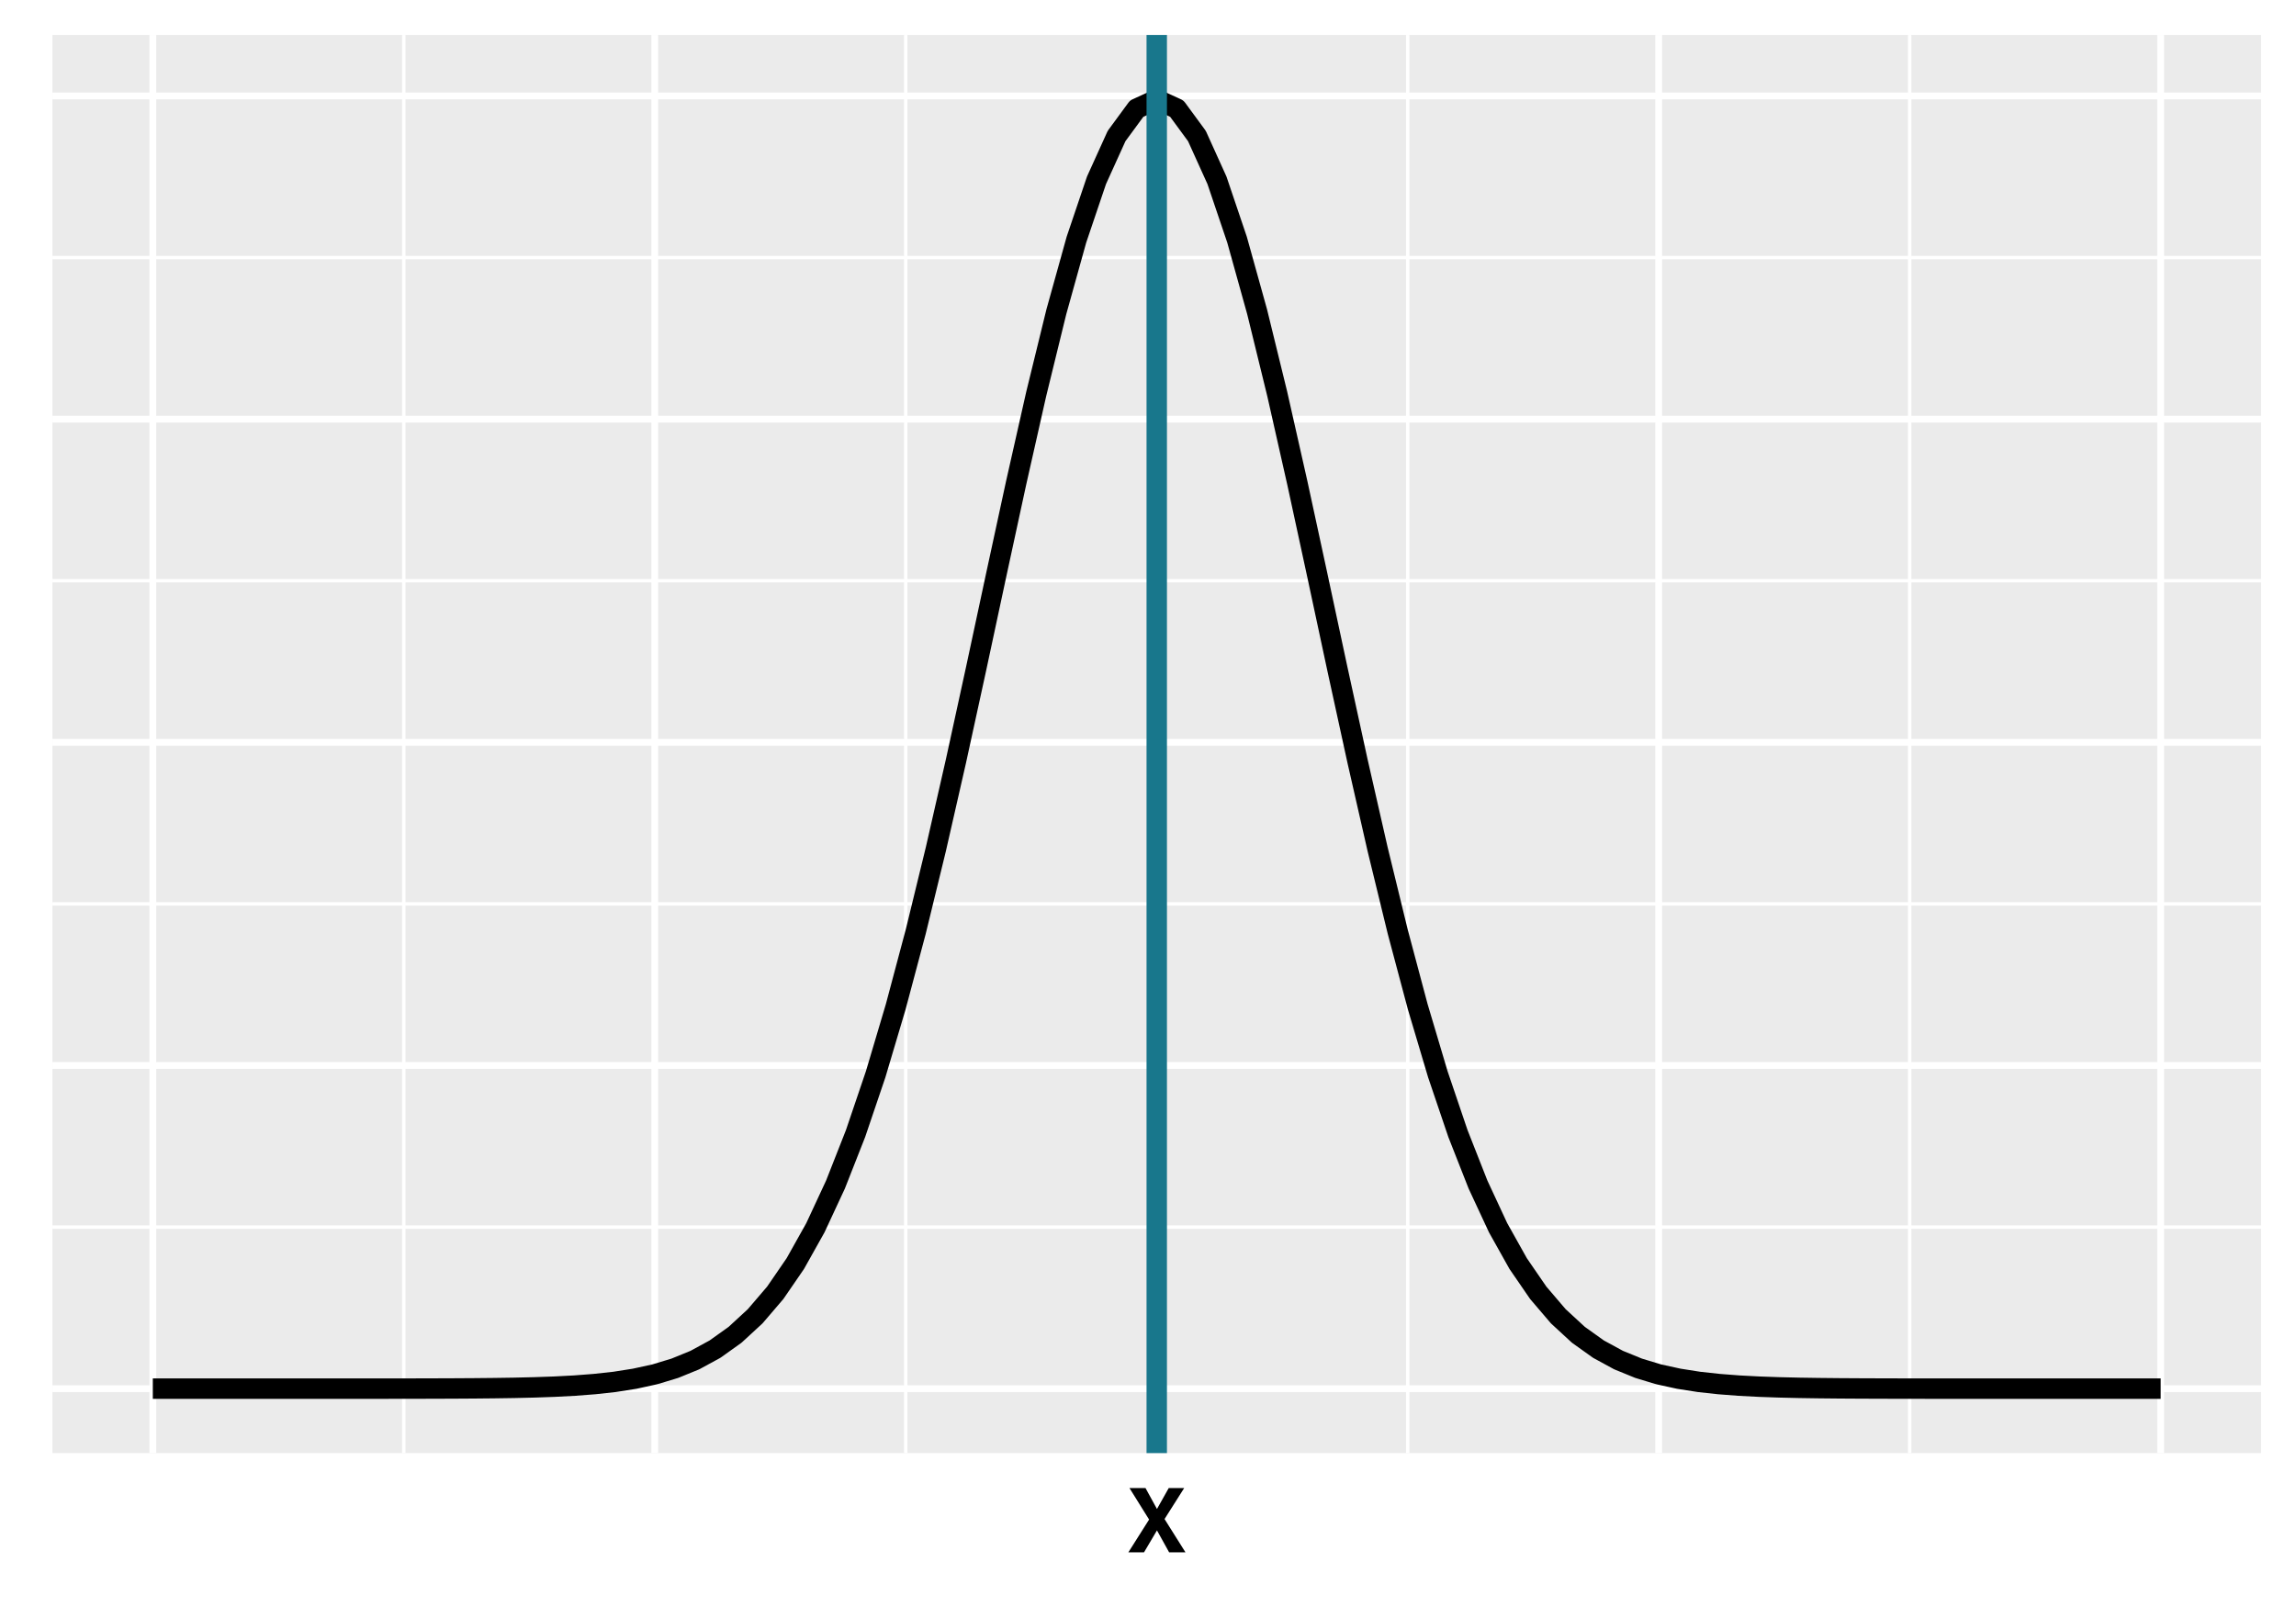
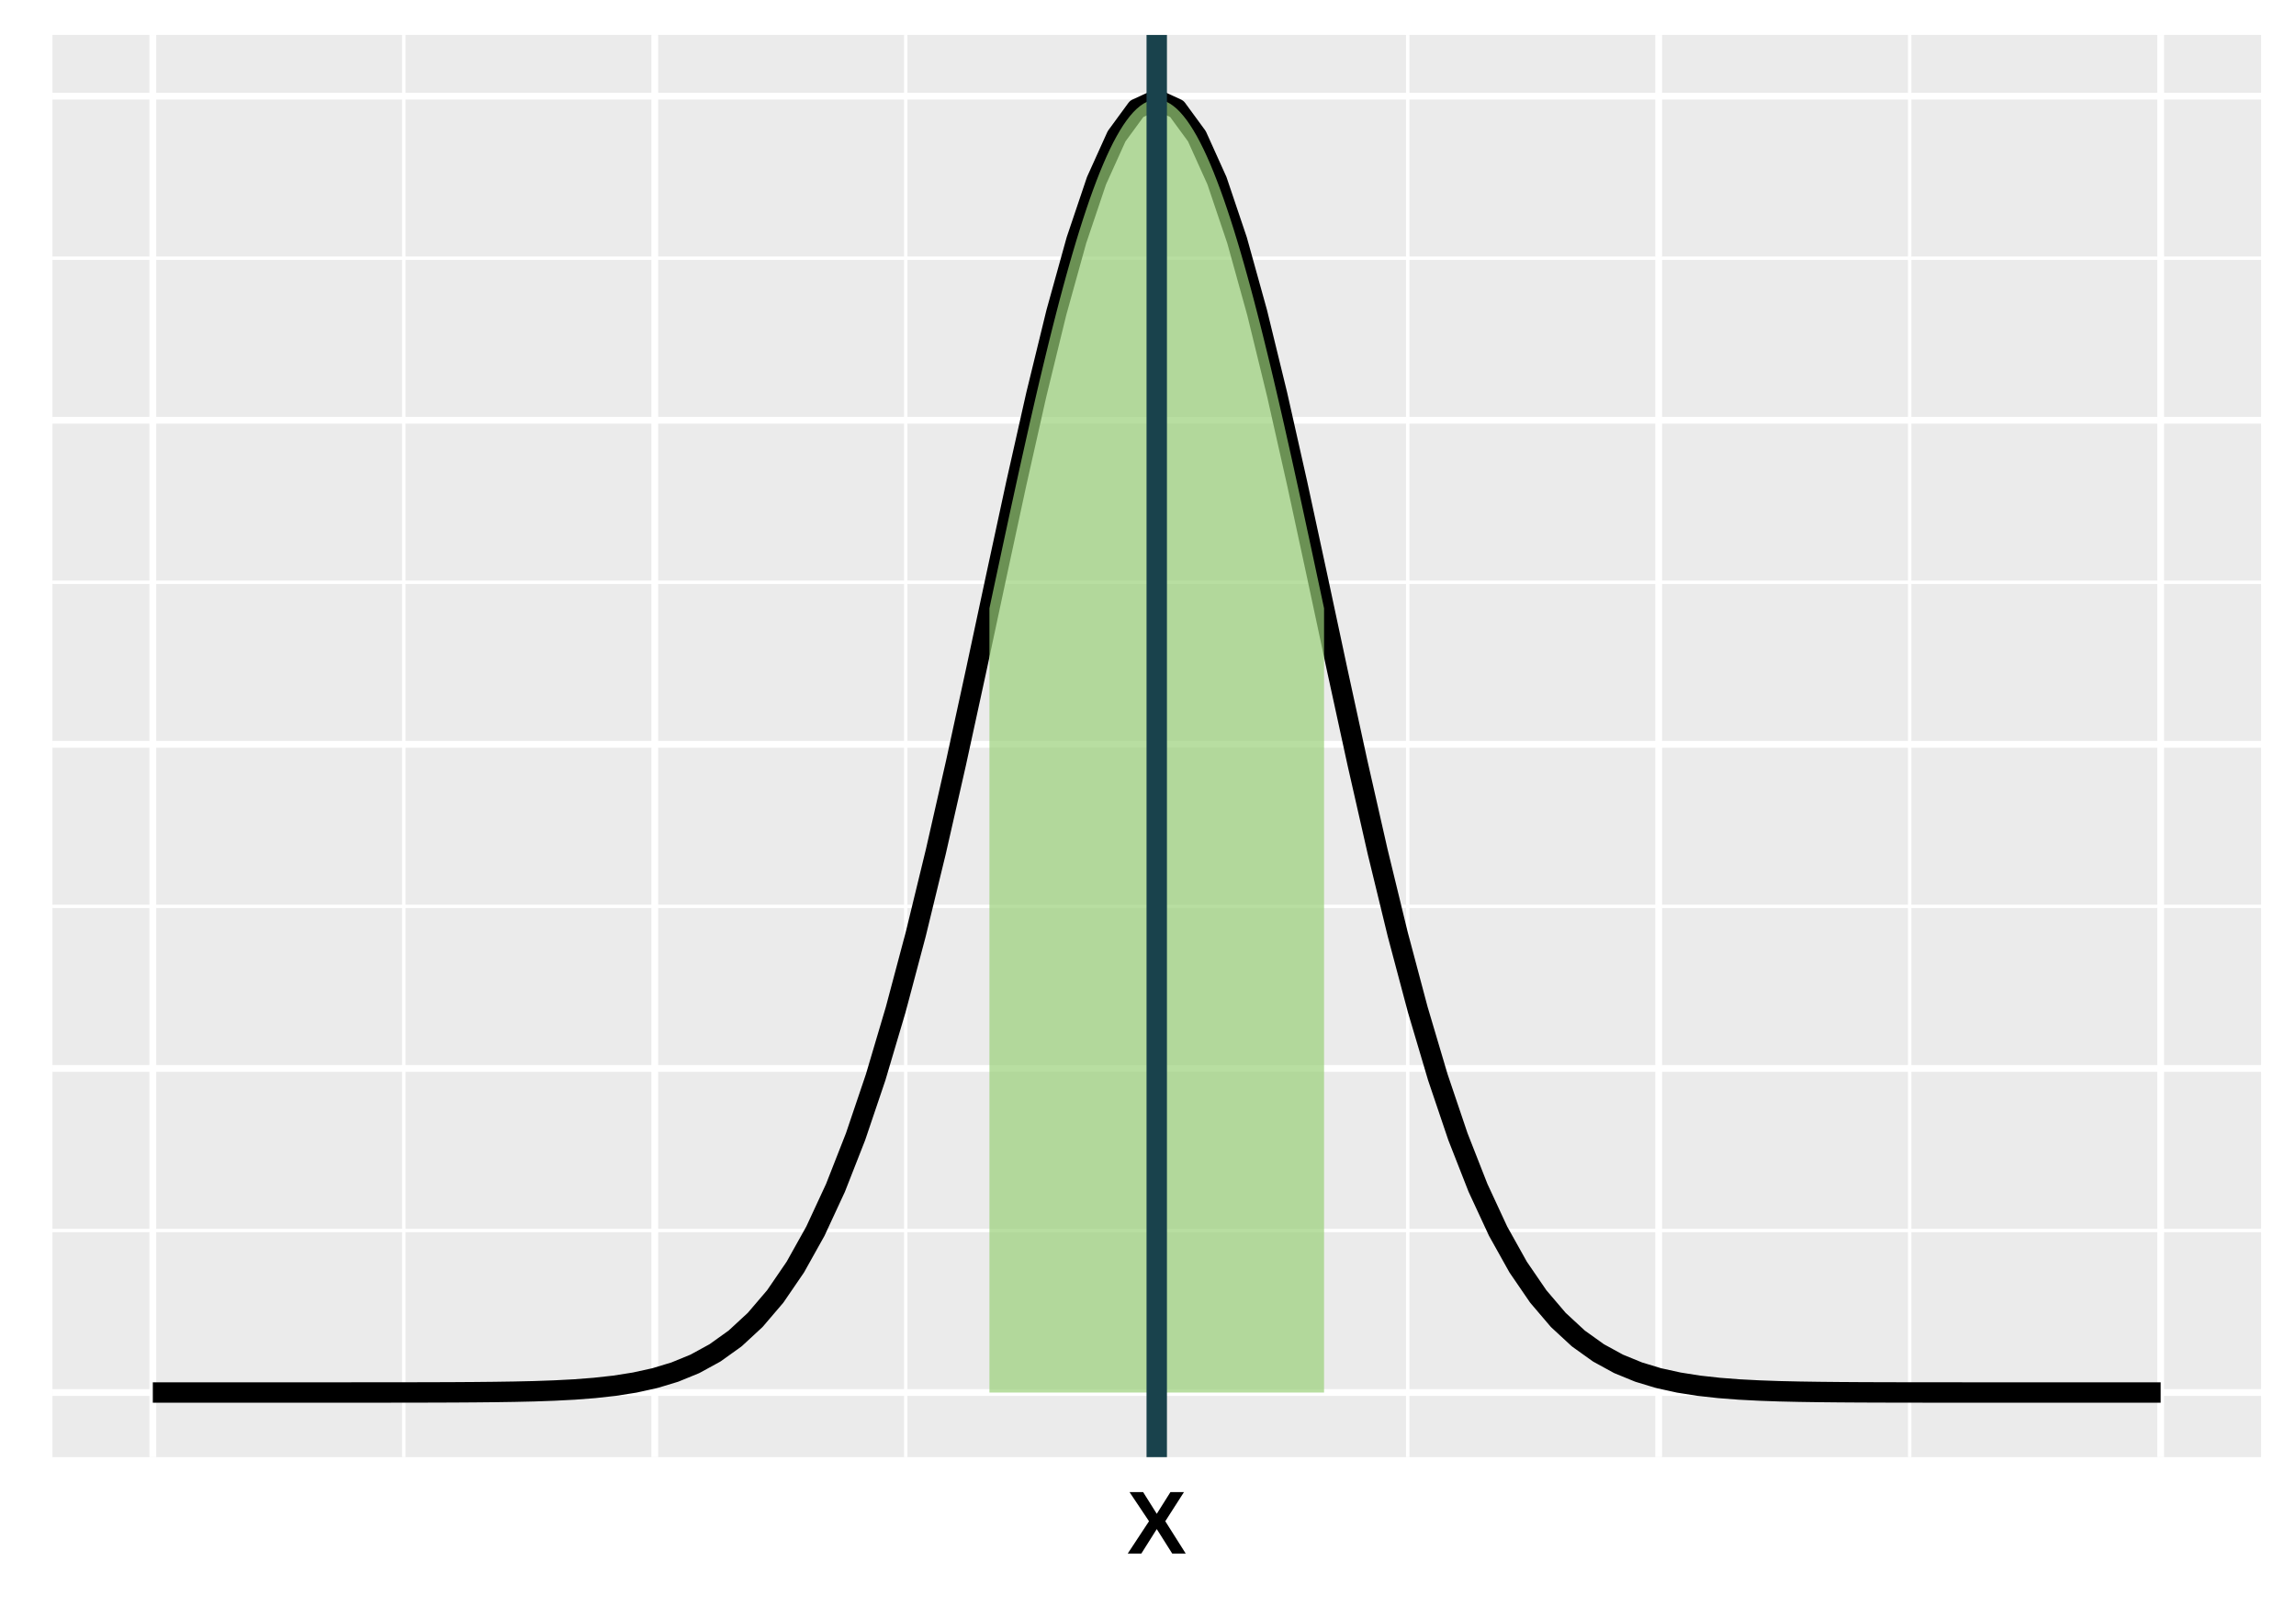
- <svg xmlns="http://www.w3.org/2000/svg" xmlns:xlink="http://www.w3.org/1999/xlink" width="360pt" height="252pt" viewBox="0 0 360 252" version="1.1">
+ <svg xmlns="http://www.w3.org/2000/svg" width="360pt" height="252pt" viewBox="0 0 360 252" version="1.1">
  <defs>
-     <g>
-       <symbol overflow="visible" id="glyph0-0">
-         <path style="stroke:none;" d="M 1.047 -10.078 L 9.172 -10.078 L 9.172 0 L 1.047 0 Z M 7.906 -1.266 L 7.906 -8.812 L 2.312 -8.812 L 2.312 -1.266 Z M 7.906 -1.266 " />
-       </symbol>
-       <symbol overflow="visible" id="glyph0-1">
-         <path style="stroke:none;" d="M 9.172 0 L 6.609 0 L 4.703 -3.438 L 2.672 0 L 0.219 0 L 3.469 -5.141 L 0.391 -10.078 L 2.906 -10.078 L 4.703 -6.797 L 6.547 -10.078 L 8.969 -10.078 L 5.891 -5.219 Z M 9.172 0 " />
-       </symbol>
-     </g>
    <clipPath id="clip1">
-       <path d="M 8.219 5.48 L 354.52 5.48 L 354.52 227.871 L 8.219 227.871 Z M 8.219 5.48 " />
+       <path d="M 8.219 5.48 L 354.52 5.48 L 354.52 228.504 L 8.219 228.504 Z M 8.219 5.48 " />
    </clipPath>
    <clipPath id="clip2">
-       <path d="M 8.219 192 L 354.52 192 L 354.52 193 L 8.219 193 Z M 8.219 192 " />
+       <path d="M 8.219 192 L 354.52 192 L 354.52 194 L 8.219 194 Z M 8.219 192 " />
    </clipPath>
    <clipPath id="clip3">
      <path d="M 8.219 141 L 354.52 141 L 354.52 143 L 8.219 143 Z M 8.219 141 " />
    </clipPath>
    <clipPath id="clip4">
-       <path d="M 8.219 90 L 354.52 90 L 354.52 92 L 8.219 92 Z M 8.219 90 " />
+       <path d="M 8.219 91 L 354.52 91 L 354.52 92 L 8.219 92 Z M 8.219 91 " />
    </clipPath>
    <clipPath id="clip5">
      <path d="M 8.219 40 L 354.52 40 L 354.52 41 L 8.219 41 Z M 8.219 40 " />
    </clipPath>
    <clipPath id="clip6">
-       <path d="M 63 5.48 L 64 5.48 L 64 227.871 L 63 227.871 Z M 63 5.48 " />
+       <path d="M 63 5.48 L 64 5.48 L 64 228.504 L 63 228.504 Z M 63 5.48 " />
    </clipPath>
    <clipPath id="clip7">
-       <path d="M 141 5.48 L 143 5.48 L 143 227.871 L 141 227.871 Z M 141 5.48 " />
+       <path d="M 141 5.48 L 143 5.48 L 143 228.504 L 141 228.504 Z M 141 5.48 " />
    </clipPath>
    <clipPath id="clip8">
-       <path d="M 220 5.48 L 221 5.48 L 221 227.871 L 220 227.871 Z M 220 5.48 " />
+       <path d="M 220 5.48 L 221 5.48 L 221 228.504 L 220 228.504 Z M 220 5.48 " />
    </clipPath>
    <clipPath id="clip9">
-       <path d="M 299 5.48 L 300 5.48 L 300 227.871 L 299 227.871 Z M 299 5.48 " />
+       <path d="M 299 5.48 L 300 5.48 L 300 228.504 L 299 228.504 Z M 299 5.48 " />
    </clipPath>
    <clipPath id="clip10">
      <path d="M 8.219 217 L 354.52 217 L 354.52 219 L 8.219 219 Z M 8.219 217 " />
    </clipPath>
    <clipPath id="clip11">
-       <path d="M 8.219 166 L 354.52 166 L 354.52 168 L 8.219 168 Z M 8.219 166 " />
+       <path d="M 8.219 167 L 354.52 167 L 354.52 169 L 8.219 169 Z M 8.219 167 " />
    </clipPath>
    <clipPath id="clip12">
-       <path d="M 8.219 115 L 354.52 115 L 354.52 117 L 8.219 117 Z M 8.219 115 " />
+       <path d="M 8.219 116 L 354.52 116 L 354.52 118 L 8.219 118 Z M 8.219 116 " />
    </clipPath>
    <clipPath id="clip13">
      <path d="M 8.219 65 L 354.52 65 L 354.52 67 L 8.219 67 Z M 8.219 65 " />
    </clipPath>
    <clipPath id="clip14">
      <path d="M 8.219 14 L 354.52 14 L 354.52 16 L 8.219 16 Z M 8.219 14 " />
    </clipPath>
    <clipPath id="clip15">
-       <path d="M 23 5.48 L 25 5.48 L 25 227.871 L 23 227.871 Z M 23 5.48 " />
+       <path d="M 23 5.48 L 25 5.48 L 25 228.504 L 23 228.504 Z M 23 5.48 " />
    </clipPath>
    <clipPath id="clip16">
-       <path d="M 102 5.48 L 104 5.48 L 104 227.871 L 102 227.871 Z M 102 5.48 " />
+       <path d="M 102 5.48 L 104 5.48 L 104 228.504 L 102 228.504 Z M 102 5.48 " />
    </clipPath>
    <clipPath id="clip17">
-       <path d="M 180 5.48 L 182 5.48 L 182 227.871 L 180 227.871 Z M 180 5.48 " />
+       <path d="M 180 5.48 L 182 5.48 L 182 228.504 L 180 228.504 Z M 180 5.48 " />
    </clipPath>
    <clipPath id="clip18">
-       <path d="M 259 5.48 L 261 5.48 L 261 227.871 L 259 227.871 Z M 259 5.48 " />
+       <path d="M 259 5.48 L 261 5.48 L 261 228.504 L 259 228.504 Z M 259 5.48 " />
    </clipPath>
    <clipPath id="clip19">
-       <path d="M 338 5.48 L 340 5.48 L 340 227.871 L 338 227.871 Z M 338 5.48 " />
+       <path d="M 338 5.48 L 340 5.48 L 340 228.504 L 338 228.504 Z M 338 5.48 " />
    </clipPath>
    <clipPath id="clip20">
-       <path d="M 179 5.48 L 183 5.48 L 183 227.871 L 179 227.871 Z M 179 5.48 " />
+       <path d="M 179 5.48 L 183 5.48 L 183 228.504 L 179 228.504 Z M 179 5.48 " />
    </clipPath>
  </defs>
  <g id="surface309">
    <rect x="0" y="0" width="360" height="252" style="fill:rgb(100%,100%,100%);fill-opacity:1;stroke:none;" />
    <rect x="0" y="0" width="360" height="252" style="fill:rgb(100%,100%,100%);fill-opacity:1;stroke:none;" />
    <path style="fill:none;stroke-width:1.067;stroke-linecap:round;stroke-linejoin:round;stroke:rgb(100%,100%,100%);stroke-opacity:1;stroke-miterlimit:10;" d="M 0 252 L 360 252 L 360 0 L 0 0 Z M 0 252 " />
    <g clip-path="url(#clip1)" clip-rule="nonzero">
-       <path style=" stroke:none;fill-rule:nonzero;fill:rgb(92.157%,92.157%,92.157%);fill-opacity:1;" d="M 8.219 227.867 L 354.52 227.867 L 354.52 5.477 L 8.219 5.477 Z M 8.219 227.867 " />
+       <path style=" stroke:none;fill-rule:nonzero;fill:rgb(92.157%,92.157%,92.157%);fill-opacity:1;" d="M 8.219 228.504 L 354.52 228.504 L 354.52 5.48 L 8.219 5.48 Z M 8.219 228.504 " />
    </g>
    <g clip-path="url(#clip2)" clip-rule="nonzero">
-       <path style="fill:none;stroke-width:0.533;stroke-linecap:butt;stroke-linejoin:round;stroke:rgb(100%,100%,100%);stroke-opacity:1;stroke-miterlimit:10;" d="M 8.219 192.422 L 354.52 192.422 " />
+       <path style="fill:none;stroke-width:0.533;stroke-linecap:butt;stroke-linejoin:round;stroke:rgb(100%,100%,100%);stroke-opacity:1;stroke-miterlimit:10;" d="M 8.219 192.957 L 354.52 192.957 " />
    </g>
    <g clip-path="url(#clip3)" clip-rule="nonzero">
-       <path style="fill:none;stroke-width:0.533;stroke-linecap:butt;stroke-linejoin:round;stroke:rgb(100%,100%,100%);stroke-opacity:1;stroke-miterlimit:10;" d="M 8.219 141.746 L 354.52 141.746 " />
+       <path style="fill:none;stroke-width:0.533;stroke-linecap:butt;stroke-linejoin:round;stroke:rgb(100%,100%,100%);stroke-opacity:1;stroke-miterlimit:10;" d="M 8.219 142.133 L 354.52 142.133 " />
    </g>
    <g clip-path="url(#clip4)" clip-rule="nonzero">
-       <path style="fill:none;stroke-width:0.533;stroke-linecap:butt;stroke-linejoin:round;stroke:rgb(100%,100%,100%);stroke-opacity:1;stroke-miterlimit:10;" d="M 8.219 91.066 L 354.52 91.066 " />
+       <path style="fill:none;stroke-width:0.533;stroke-linecap:butt;stroke-linejoin:round;stroke:rgb(100%,100%,100%);stroke-opacity:1;stroke-miterlimit:10;" d="M 8.219 91.312 L 354.52 91.312 " />
    </g>
    <g clip-path="url(#clip5)" clip-rule="nonzero">
-       <path style="fill:none;stroke-width:0.533;stroke-linecap:butt;stroke-linejoin:round;stroke:rgb(100%,100%,100%);stroke-opacity:1;stroke-miterlimit:10;" d="M 8.219 40.391 L 354.52 40.391 " />
+       <path style="fill:none;stroke-width:0.533;stroke-linecap:butt;stroke-linejoin:round;stroke:rgb(100%,100%,100%);stroke-opacity:1;stroke-miterlimit:10;" d="M 8.219 40.492 L 354.52 40.492 " />
    </g>
    <g clip-path="url(#clip6)" clip-rule="nonzero">
-       <path style="fill:none;stroke-width:0.533;stroke-linecap:butt;stroke-linejoin:round;stroke:rgb(100%,100%,100%);stroke-opacity:1;stroke-miterlimit:10;" d="M 63.312 227.867 L 63.312 5.48 " />
+       <path style="fill:none;stroke-width:0.533;stroke-linecap:butt;stroke-linejoin:round;stroke:rgb(100%,100%,100%);stroke-opacity:1;stroke-miterlimit:10;" d="M 63.312 228.504 L 63.312 5.48 " />
    </g>
    <g clip-path="url(#clip7)" clip-rule="nonzero">
-       <path style="fill:none;stroke-width:0.533;stroke-linecap:butt;stroke-linejoin:round;stroke:rgb(100%,100%,100%);stroke-opacity:1;stroke-miterlimit:10;" d="M 142.016 227.867 L 142.016 5.48 " />
+       <path style="fill:none;stroke-width:0.533;stroke-linecap:butt;stroke-linejoin:round;stroke:rgb(100%,100%,100%);stroke-opacity:1;stroke-miterlimit:10;" d="M 142.016 228.504 L 142.016 5.48 " />
    </g>
    <g clip-path="url(#clip8)" clip-rule="nonzero">
-       <path style="fill:none;stroke-width:0.533;stroke-linecap:butt;stroke-linejoin:round;stroke:rgb(100%,100%,100%);stroke-opacity:1;stroke-miterlimit:10;" d="M 220.723 227.867 L 220.723 5.48 " />
+       <path style="fill:none;stroke-width:0.533;stroke-linecap:butt;stroke-linejoin:round;stroke:rgb(100%,100%,100%);stroke-opacity:1;stroke-miterlimit:10;" d="M 220.723 228.504 L 220.723 5.48 " />
    </g>
    <g clip-path="url(#clip9)" clip-rule="nonzero">
-       <path style="fill:none;stroke-width:0.533;stroke-linecap:butt;stroke-linejoin:round;stroke:rgb(100%,100%,100%);stroke-opacity:1;stroke-miterlimit:10;" d="M 299.426 227.867 L 299.426 5.48 " />
+       <path style="fill:none;stroke-width:0.533;stroke-linecap:butt;stroke-linejoin:round;stroke:rgb(100%,100%,100%);stroke-opacity:1;stroke-miterlimit:10;" d="M 299.426 228.504 L 299.426 5.48 " />
    </g>
    <g clip-path="url(#clip10)" clip-rule="nonzero">
-       <path style="fill:none;stroke-width:1.067;stroke-linecap:butt;stroke-linejoin:round;stroke:rgb(100%,100%,100%);stroke-opacity:1;stroke-miterlimit:10;" d="M 8.219 217.758 L 354.52 217.758 " />
+       <path style="fill:none;stroke-width:1.067;stroke-linecap:butt;stroke-linejoin:round;stroke:rgb(100%,100%,100%);stroke-opacity:1;stroke-miterlimit:10;" d="M 8.219 218.367 L 354.52 218.367 " />
    </g>
    <g clip-path="url(#clip11)" clip-rule="nonzero">
-       <path style="fill:none;stroke-width:1.067;stroke-linecap:butt;stroke-linejoin:round;stroke:rgb(100%,100%,100%);stroke-opacity:1;stroke-miterlimit:10;" d="M 8.219 167.082 L 354.52 167.082 " />
+       <path style="fill:none;stroke-width:1.067;stroke-linecap:butt;stroke-linejoin:round;stroke:rgb(100%,100%,100%);stroke-opacity:1;stroke-miterlimit:10;" d="M 8.219 167.543 L 354.52 167.543 " />
    </g>
    <g clip-path="url(#clip12)" clip-rule="nonzero">
-       <path style="fill:none;stroke-width:1.067;stroke-linecap:butt;stroke-linejoin:round;stroke:rgb(100%,100%,100%);stroke-opacity:1;stroke-miterlimit:10;" d="M 8.219 116.406 L 354.52 116.406 " />
+       <path style="fill:none;stroke-width:1.067;stroke-linecap:butt;stroke-linejoin:round;stroke:rgb(100%,100%,100%);stroke-opacity:1;stroke-miterlimit:10;" d="M 8.219 116.723 L 354.52 116.723 " />
    </g>
    <g clip-path="url(#clip13)" clip-rule="nonzero">
-       <path style="fill:none;stroke-width:1.067;stroke-linecap:butt;stroke-linejoin:round;stroke:rgb(100%,100%,100%);stroke-opacity:1;stroke-miterlimit:10;" d="M 8.219 65.73 L 354.52 65.73 " />
+       <path style="fill:none;stroke-width:1.067;stroke-linecap:butt;stroke-linejoin:round;stroke:rgb(100%,100%,100%);stroke-opacity:1;stroke-miterlimit:10;" d="M 8.219 65.902 L 354.52 65.902 " />
    </g>
    <g clip-path="url(#clip14)" clip-rule="nonzero">
-       <path style="fill:none;stroke-width:1.067;stroke-linecap:butt;stroke-linejoin:round;stroke:rgb(100%,100%,100%);stroke-opacity:1;stroke-miterlimit:10;" d="M 8.219 15.051 L 354.52 15.051 " />
+       <path style="fill:none;stroke-width:1.067;stroke-linecap:butt;stroke-linejoin:round;stroke:rgb(100%,100%,100%);stroke-opacity:1;stroke-miterlimit:10;" d="M 8.219 15.078 L 354.52 15.078 " />
    </g>
    <g clip-path="url(#clip15)" clip-rule="nonzero">
-       <path style="fill:none;stroke-width:1.067;stroke-linecap:butt;stroke-linejoin:round;stroke:rgb(100%,100%,100%);stroke-opacity:1;stroke-miterlimit:10;" d="M 23.961 227.867 L 23.961 5.48 " />
+       <path style="fill:none;stroke-width:1.067;stroke-linecap:butt;stroke-linejoin:round;stroke:rgb(100%,100%,100%);stroke-opacity:1;stroke-miterlimit:10;" d="M 23.961 228.504 L 23.961 5.48 " />
    </g>
    <g clip-path="url(#clip16)" clip-rule="nonzero">
-       <path style="fill:none;stroke-width:1.067;stroke-linecap:butt;stroke-linejoin:round;stroke:rgb(100%,100%,100%);stroke-opacity:1;stroke-miterlimit:10;" d="M 102.664 227.867 L 102.664 5.48 " />
+       <path style="fill:none;stroke-width:1.067;stroke-linecap:butt;stroke-linejoin:round;stroke:rgb(100%,100%,100%);stroke-opacity:1;stroke-miterlimit:10;" d="M 102.664 228.504 L 102.664 5.48 " />
    </g>
    <g clip-path="url(#clip17)" clip-rule="nonzero">
-       <path style="fill:none;stroke-width:1.067;stroke-linecap:butt;stroke-linejoin:round;stroke:rgb(100%,100%,100%);stroke-opacity:1;stroke-miterlimit:10;" d="M 181.371 227.867 L 181.371 5.48 " />
+       <path style="fill:none;stroke-width:1.067;stroke-linecap:butt;stroke-linejoin:round;stroke:rgb(100%,100%,100%);stroke-opacity:1;stroke-miterlimit:10;" d="M 181.371 228.504 L 181.371 5.48 " />
    </g>
    <g clip-path="url(#clip18)" clip-rule="nonzero">
-       <path style="fill:none;stroke-width:1.067;stroke-linecap:butt;stroke-linejoin:round;stroke:rgb(100%,100%,100%);stroke-opacity:1;stroke-miterlimit:10;" d="M 260.074 227.867 L 260.074 5.48 " />
+       <path style="fill:none;stroke-width:1.067;stroke-linecap:butt;stroke-linejoin:round;stroke:rgb(100%,100%,100%);stroke-opacity:1;stroke-miterlimit:10;" d="M 260.074 228.504 L 260.074 5.48 " />
    </g>
    <g clip-path="url(#clip19)" clip-rule="nonzero">
-       <path style="fill:none;stroke-width:1.067;stroke-linecap:butt;stroke-linejoin:round;stroke:rgb(100%,100%,100%);stroke-opacity:1;stroke-miterlimit:10;" d="M 338.781 227.867 L 338.781 5.48 " />
+       <path style="fill:none;stroke-width:1.067;stroke-linecap:butt;stroke-linejoin:round;stroke:rgb(100%,100%,100%);stroke-opacity:1;stroke-miterlimit:10;" d="M 338.781 228.504 L 338.781 5.48 " />
    </g>
-     <path style="fill:none;stroke-width:3.201;stroke-linecap:butt;stroke-linejoin:round;stroke:rgb(0%,0%,0%);stroke-opacity:1;stroke-miterlimit:10;" d="M 23.961 217.758 L 58.59 217.758 L 64.887 217.75 L 68.035 217.742 L 71.184 217.73 L 74.332 217.711 L 77.48 217.68 L 80.629 217.633 L 83.777 217.559 L 86.926 217.449 L 90.07 217.285 L 93.219 217.043 L 96.367 216.699 L 99.516 216.203 L 102.664 215.516 L 105.812 214.562 L 108.961 213.277 L 112.109 211.562 L 115.258 209.312 L 118.406 206.41 L 121.555 202.73 L 124.703 198.145 L 127.852 192.523 L 131 185.754 L 134.148 177.75 L 137.297 168.461 L 140.441 157.883 L 143.59 146.07 L 146.738 133.16 L 149.887 119.352 L 153.035 104.926 L 156.184 90.234 L 159.332 75.691 L 162.48 61.75 L 165.629 48.891 L 168.777 37.586 L 171.926 28.273 L 175.074 21.328 L 178.223 17.039 L 181.371 15.59 L 184.52 17.039 L 187.668 21.328 L 190.812 28.273 L 193.961 37.586 L 197.109 48.891 L 200.258 61.75 L 203.406 75.691 L 206.555 90.234 L 209.703 104.926 L 212.852 119.352 L 216 133.16 L 219.148 146.07 L 222.297 157.883 L 225.445 168.461 L 228.594 177.75 L 231.742 185.754 L 234.891 192.523 L 238.039 198.145 L 241.188 202.73 L 244.332 206.41 L 247.48 209.312 L 250.629 211.562 L 253.777 213.277 L 256.926 214.562 L 260.074 215.516 L 263.223 216.203 L 266.371 216.699 L 269.52 217.043 L 272.668 217.285 L 275.816 217.449 L 278.965 217.559 L 282.113 217.633 L 285.262 217.68 L 288.41 217.711 L 291.559 217.73 L 294.703 217.742 L 297.852 217.75 L 304.148 217.758 L 338.781 217.758 " />
+     <path style="fill:none;stroke-width:3.201;stroke-linecap:butt;stroke-linejoin:round;stroke:rgb(0%,0%,0%);stroke-opacity:1;stroke-miterlimit:10;" d="M 23.961 218.367 L 52.293 218.367 L 55.441 218.363 L 58.59 218.363 L 64.887 218.355 L 68.035 218.348 L 71.184 218.336 L 74.332 218.316 L 77.48 218.285 L 80.629 218.238 L 83.777 218.168 L 86.926 218.055 L 90.07 217.891 L 93.219 217.648 L 96.367 217.301 L 99.516 216.805 L 102.664 216.113 L 105.812 215.16 L 108.961 213.871 L 112.109 212.148 L 115.258 209.895 L 118.406 206.984 L 121.555 203.297 L 124.703 198.695 L 127.852 193.059 L 131 186.27 L 134.148 178.242 L 137.297 168.926 L 140.441 158.316 L 143.59 146.473 L 146.738 133.527 L 149.887 119.676 L 153.035 105.211 L 156.184 90.477 L 159.332 75.891 L 162.48 61.91 L 165.629 49.016 L 168.777 37.68 L 171.926 28.34 L 175.074 21.371 L 178.223 17.07 L 181.371 15.617 L 184.52 17.07 L 187.668 21.371 L 190.812 28.34 L 193.961 37.68 L 197.109 49.016 L 200.258 61.91 L 203.406 75.891 L 206.555 90.477 L 209.703 105.211 L 212.852 119.676 L 216 133.527 L 219.148 146.473 L 222.297 158.316 L 225.445 168.926 L 228.594 178.242 L 231.742 186.27 L 234.891 193.059 L 238.039 198.695 L 241.188 203.297 L 244.332 206.984 L 247.48 209.895 L 250.629 212.148 L 253.777 213.871 L 256.926 215.16 L 260.074 216.113 L 263.223 216.805 L 266.371 217.301 L 269.52 217.648 L 272.668 217.891 L 275.816 218.055 L 278.965 218.168 L 282.113 218.238 L 285.262 218.285 L 288.41 218.316 L 291.559 218.336 L 294.703 218.348 L 297.852 218.355 L 304.148 218.363 L 307.297 218.363 L 310.445 218.367 L 338.781 218.367 " />
+     <path style=" stroke:none;fill-rule:nonzero;fill:rgb(60.392%,81.569%,47.451%);fill-opacity:0.698;" d="M 155.137 95.395 L 155.66 92.934 L 156.184 90.477 L 156.711 88.023 L 157.234 85.574 L 157.758 83.137 L 158.281 80.707 L 158.809 78.293 L 159.332 75.891 L 159.855 73.508 L 160.383 71.141 L 160.906 68.797 L 161.43 66.473 L 161.957 64.18 L 162.48 61.91 L 163.004 59.672 L 163.531 57.469 L 164.055 55.297 L 164.578 53.164 L 165.105 51.07 L 165.629 49.016 L 166.152 47.004 L 166.68 45.039 L 167.203 43.125 L 167.727 41.258 L 168.254 39.441 L 168.777 37.68 L 169.301 35.973 L 169.828 34.324 L 170.352 32.734 L 170.875 31.203 L 171.402 29.738 L 171.926 28.34 L 172.449 27.004 L 172.977 25.738 L 173.5 24.539 L 174.023 23.41 L 174.547 22.355 L 175.074 21.371 L 175.598 20.465 L 176.121 19.633 L 176.648 18.875 L 177.172 18.195 L 177.695 17.594 L 178.223 17.07 L 178.746 16.629 L 179.27 16.266 L 179.797 15.98 L 180.32 15.777 L 180.844 15.656 L 181.371 15.617 L 181.895 15.656 L 182.418 15.777 L 182.945 15.98 L 183.469 16.266 L 183.992 16.629 L 184.52 17.07 L 185.043 17.594 L 185.566 18.195 L 186.094 18.875 L 186.617 19.633 L 187.141 20.465 L 187.668 21.371 L 188.191 22.355 L 188.715 23.41 L 189.242 24.539 L 189.766 25.738 L 190.289 27.004 L 190.812 28.34 L 191.34 29.738 L 191.863 31.203 L 192.387 32.734 L 192.914 34.324 L 193.438 35.973 L 193.961 37.68 L 194.488 39.441 L 195.012 41.258 L 195.535 43.125 L 196.062 45.039 L 196.586 47.004 L 197.109 49.016 L 197.637 51.07 L 198.16 53.164 L 198.684 55.297 L 199.211 57.469 L 199.734 59.672 L 200.258 61.91 L 200.785 64.18 L 201.309 66.473 L 201.832 68.797 L 202.359 71.141 L 202.883 73.508 L 203.406 75.891 L 203.934 78.293 L 204.457 80.707 L 204.98 83.137 L 205.508 85.574 L 206.031 88.023 L 206.555 90.477 L 207.082 92.934 L 207.605 95.395 L 207.605 218.367 L 155.137 218.367 Z M 155.137 95.395 " />
    <g clip-path="url(#clip20)" clip-rule="nonzero">
-       <path style="fill:none;stroke-width:3.201;stroke-linecap:butt;stroke-linejoin:round;stroke:rgb(9.412%,46.667%,54.902%);stroke-opacity:1;stroke-miterlimit:10;" d="M 181.371 227.867 L 181.371 5.48 " />
+       <path style="fill:none;stroke-width:3.201;stroke-linecap:butt;stroke-linejoin:round;stroke:rgb(9.804%,25.882%,29.804%);stroke-opacity:1;stroke-miterlimit:10;" d="M 181.371 228.504 L 181.371 5.48 " />
    </g>
-     <g style="fill:rgb(0%,0%,0%);fill-opacity:1;">
-       <use xlink:href="#glyph0-1" x="176.703" y="243.426" />
-     </g>
+     <path style=" stroke:none;fill-rule:nonzero;fill:rgb(0%,0%,0%);fill-opacity:1;" d="M 183.797 243.617 L 181.375 239.781 L 178.957 243.617 L 176.824 243.617 L 180.16 238.551 L 177.105 233.984 L 179.238 233.984 L 181.375 237.387 L 183.516 233.984 L 185.637 233.984 L 182.711 238.551 L 185.914 243.617 Z M 183.797 243.617 " />
  </g>
</svg>
